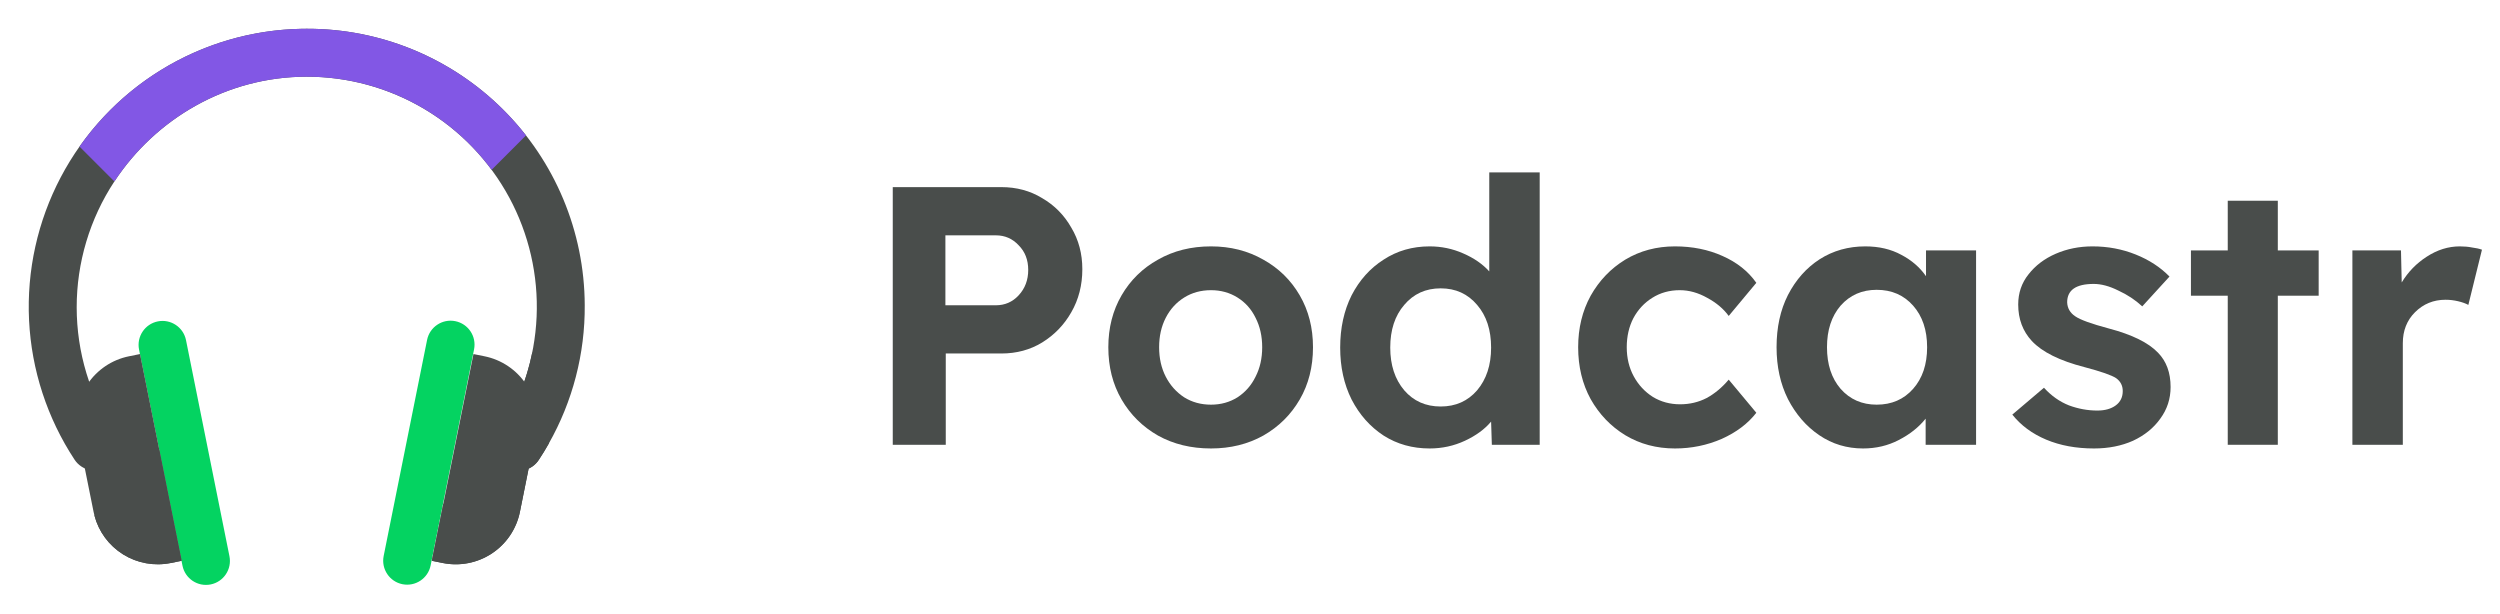
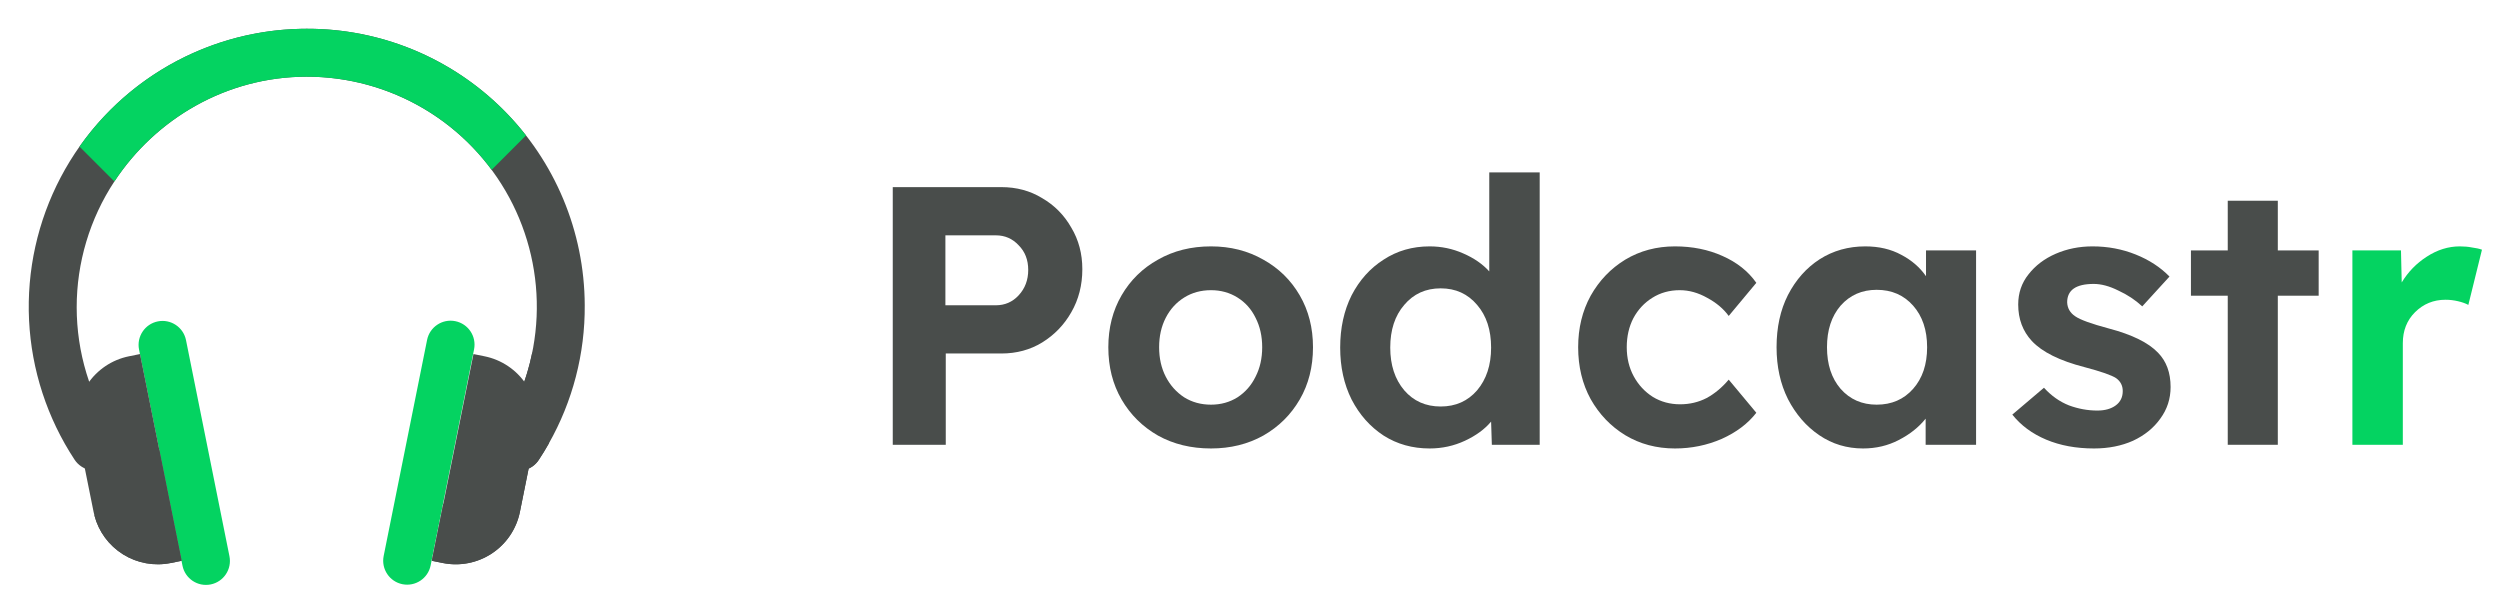
<svg xmlns="http://www.w3.org/2000/svg" width="163" height="40" viewBox="0 0 163 40" fill="none">
  <path d="M58.208 29V12.2H65.288C66.28 12.2 67.168 12.44 67.952 12.92C68.752 13.384 69.384 14.024 69.848 14.84C70.328 15.64 70.568 16.544 70.568 17.552C70.568 18.592 70.328 19.528 69.848 20.36C69.384 21.176 68.752 21.832 67.952 22.328C67.168 22.808 66.28 23.048 65.288 23.048H61.664V29H58.208ZM61.64 19.904H64.928C65.52 19.904 66.016 19.688 66.416 19.256C66.832 18.808 67.04 18.256 67.04 17.6C67.04 16.944 66.832 16.408 66.416 15.992C66.016 15.56 65.52 15.344 64.928 15.344H61.64V19.904Z" fill="#494D4B" />
  <path d="M78.959 29.24C77.663 29.24 76.511 28.96 75.503 28.4C74.495 27.824 73.703 27.04 73.127 26.048C72.551 25.056 72.263 23.92 72.263 22.64C72.263 21.376 72.551 20.248 73.127 19.256C73.703 18.264 74.495 17.488 75.503 16.928C76.511 16.352 77.663 16.064 78.959 16.064C80.223 16.064 81.359 16.352 82.367 16.928C83.375 17.488 84.167 18.264 84.743 19.256C85.319 20.248 85.607 21.376 85.607 22.64C85.607 23.92 85.319 25.056 84.743 26.048C84.167 27.04 83.375 27.824 82.367 28.4C81.359 28.96 80.223 29.24 78.959 29.24ZM78.959 26.384C79.599 26.384 80.175 26.224 80.687 25.904C81.199 25.568 81.591 25.12 81.863 24.56C82.151 24 82.295 23.36 82.295 22.64C82.295 21.92 82.151 21.28 81.863 20.72C81.591 20.16 81.199 19.72 80.687 19.4C80.175 19.08 79.599 18.92 78.959 18.92C78.303 18.92 77.719 19.08 77.207 19.4C76.695 19.72 76.295 20.16 76.007 20.72C75.719 21.28 75.575 21.92 75.575 22.64C75.575 23.36 75.719 24 76.007 24.56C76.295 25.12 76.695 25.568 77.207 25.904C77.719 26.224 78.303 26.384 78.959 26.384Z" fill="#494D4B" />
  <path d="M93.212 29.24C92.092 29.24 91.092 28.96 90.212 28.4C89.332 27.824 88.636 27.04 88.124 26.048C87.628 25.056 87.38 23.928 87.38 22.664C87.38 21.384 87.628 20.248 88.124 19.256C88.636 18.264 89.332 17.488 90.212 16.928C91.092 16.352 92.092 16.064 93.212 16.064C93.98 16.064 94.708 16.216 95.396 16.52C96.1 16.824 96.668 17.216 97.1 17.696V11.24H100.388V29H97.268L97.22 27.488C96.804 27.984 96.236 28.4 95.516 28.736C94.796 29.072 94.028 29.24 93.212 29.24ZM93.932 26.504C94.908 26.504 95.7 26.152 96.308 25.448C96.916 24.728 97.22 23.8 97.22 22.664C97.22 21.512 96.916 20.584 96.308 19.88C95.7 19.16 94.908 18.8 93.932 18.8C92.956 18.8 92.164 19.16 91.556 19.88C90.948 20.584 90.644 21.512 90.644 22.664C90.644 23.8 90.948 24.728 91.556 25.448C92.164 26.152 92.956 26.504 93.932 26.504Z" fill="#494D4B" />
  <path d="M109.208 29.24C108.008 29.24 106.928 28.952 105.968 28.376C105.024 27.8 104.272 27.016 103.712 26.024C103.168 25.032 102.896 23.904 102.896 22.64C102.896 21.392 103.168 20.272 103.712 19.28C104.272 18.288 105.024 17.504 105.968 16.928C106.928 16.352 108.008 16.064 109.208 16.064C110.344 16.064 111.376 16.272 112.304 16.688C113.248 17.104 113.984 17.688 114.512 18.44L112.712 20.6C112.376 20.136 111.912 19.744 111.32 19.424C110.728 19.088 110.128 18.92 109.52 18.92C108.848 18.92 108.248 19.088 107.72 19.424C107.208 19.744 106.8 20.184 106.496 20.744C106.208 21.304 106.064 21.936 106.064 22.64C106.064 23.344 106.216 23.976 106.52 24.536C106.824 25.096 107.24 25.544 107.768 25.88C108.296 26.2 108.888 26.36 109.544 26.36C110.168 26.36 110.744 26.224 111.272 25.952C111.8 25.664 112.28 25.264 112.712 24.752L114.512 26.912C113.968 27.616 113.216 28.184 112.256 28.616C111.296 29.032 110.28 29.24 109.208 29.24Z" fill="#494D4B" />
  <path d="M121.472 29.24C120.416 29.24 119.464 28.952 118.616 28.376C117.768 27.8 117.088 27.016 116.576 26.024C116.08 25.032 115.832 23.904 115.832 22.64C115.832 21.344 116.08 20.208 116.576 19.232C117.088 18.24 117.776 17.464 118.64 16.904C119.52 16.344 120.512 16.064 121.616 16.064C122.512 16.064 123.296 16.248 123.968 16.616C124.64 16.968 125.176 17.432 125.576 18.008V16.328H128.84V29H125.552V27.296C125.104 27.856 124.52 28.32 123.8 28.688C123.096 29.056 122.32 29.24 121.472 29.24ZM122.36 26.384C123.336 26.384 124.128 26.04 124.736 25.352C125.344 24.664 125.648 23.76 125.648 22.64C125.648 21.52 125.344 20.616 124.736 19.928C124.128 19.24 123.336 18.896 122.36 18.896C121.4 18.896 120.616 19.24 120.008 19.928C119.416 20.616 119.12 21.52 119.12 22.64C119.12 23.76 119.416 24.664 120.008 25.352C120.616 26.04 121.4 26.384 122.36 26.384Z" fill="#494D4B" />
  <path d="M136.531 29.24C135.363 29.24 134.323 29.048 133.411 28.664C132.499 28.28 131.763 27.736 131.203 27.032L133.267 25.28C133.747 25.808 134.291 26.192 134.899 26.432C135.507 26.656 136.123 26.768 136.747 26.768C137.243 26.768 137.643 26.656 137.947 26.432C138.251 26.208 138.403 25.896 138.403 25.496C138.403 25.144 138.259 24.864 137.971 24.656C137.683 24.464 136.995 24.224 135.907 23.936C134.291 23.52 133.147 22.952 132.475 22.232C131.883 21.592 131.587 20.8 131.587 19.856C131.587 19.104 131.811 18.448 132.259 17.888C132.707 17.312 133.299 16.864 134.035 16.544C134.771 16.224 135.571 16.064 136.435 16.064C137.427 16.064 138.363 16.24 139.243 16.592C140.123 16.944 140.859 17.424 141.451 18.032L139.675 19.976C139.227 19.56 138.707 19.216 138.115 18.944C137.539 18.656 137.003 18.512 136.507 18.512C135.355 18.512 134.779 18.912 134.779 19.712C134.795 20.096 134.971 20.4 135.307 20.624C135.627 20.848 136.355 21.112 137.491 21.416C139.011 21.816 140.083 22.344 140.707 23C141.251 23.56 141.523 24.304 141.523 25.232C141.523 26 141.299 26.688 140.851 27.296C140.419 27.904 139.827 28.384 139.075 28.736C138.323 29.072 137.475 29.24 136.531 29.24Z" fill="#494D4B" />
  <path d="M145.249 29V19.28H142.849V16.328H145.249V13.088H148.513V16.328H151.177V19.28H148.513V29H145.249Z" fill="#494D4B" />
-   <path d="M153.376 29V16.328H156.544L156.592 18.416C157.008 17.728 157.552 17.168 158.224 16.736C158.912 16.288 159.632 16.064 160.384 16.064C160.672 16.064 160.936 16.088 161.176 16.136C161.432 16.168 161.648 16.216 161.824 16.28L160.936 19.88C160.76 19.784 160.536 19.704 160.264 19.64C159.992 19.576 159.72 19.544 159.448 19.544C158.664 19.544 158 19.816 157.456 20.36C156.928 20.888 156.664 21.56 156.664 22.376V29H153.376Z" fill="#494D4B" />
+   <path d="M153.376 29V16.328H156.544L156.592 18.416C157.008 17.728 157.552 17.168 158.224 16.736C158.912 16.288 159.632 16.064 160.384 16.064C160.672 16.064 160.936 16.088 161.176 16.136C161.432 16.168 161.648 16.216 161.824 16.28L160.936 19.88C160.76 19.784 160.536 19.704 160.264 19.64C159.992 19.576 159.72 19.544 159.448 19.544C158.664 19.544 158 19.816 157.456 20.36C156.928 20.888 156.664 21.56 156.664 22.376V29H153.376Z" fill="#04D361" />
  <path d="M38.125 19.888C38.149 23.054 37.34 26.171 35.777 28.926C35.575 29.284 35.361 29.634 35.134 29.976C35.023 30.15 34.877 30.3 34.707 30.417C34.537 30.535 34.345 30.617 34.142 30.66C33.94 30.702 33.731 30.704 33.528 30.666C33.325 30.627 33.132 30.548 32.959 30.434C32.786 30.32 32.638 30.173 32.523 30.001C32.408 29.83 32.328 29.637 32.288 29.434C32.247 29.231 32.248 29.022 32.289 28.82C32.33 28.617 32.411 28.424 32.527 28.253C34.019 25.99 34.868 23.364 34.987 20.656C35.105 17.948 34.488 15.259 33.2 12.874C31.912 10.489 30.002 8.497 27.673 7.111C25.344 5.724 22.683 4.995 19.972 5C14.762 5.01 10.142 7.745 7.457 11.832C5.852 14.27 4.998 17.126 5 20.045C5.003 22.964 5.863 25.818 7.473 28.253C7.701 28.599 7.782 29.022 7.699 29.427C7.616 29.834 7.375 30.19 7.029 30.418C6.683 30.646 6.261 30.728 5.855 30.645C5.449 30.561 5.092 30.32 4.864 29.974C3.079 27.265 2.054 24.127 1.895 20.887C1.737 17.647 2.451 14.424 3.962 11.553C5.474 8.683 7.729 6.271 10.491 4.569C13.253 2.868 16.421 1.938 19.664 1.878C19.778 1.876 19.891 1.875 20.005 1.875C24.795 1.865 29.393 3.756 32.791 7.133C36.188 10.511 38.106 15.098 38.125 19.888Z" fill="#494D4B" />
  <path d="M9.066 22.794L11.898 36.882C12.068 37.728 12.891 38.275 13.737 38.105C14.582 37.935 15.13 37.112 14.96 36.266L12.128 22.179C11.958 21.333 11.135 20.785 10.289 20.955C9.444 21.125 8.896 21.949 9.066 22.794Z" fill="#04D361" />
  <path d="M11.844 36.564L11.126 36.709C10.059 36.923 8.95 36.722 8.027 36.147C7.103 35.572 6.434 34.665 6.157 33.612C6.136 33.531 6.116 33.45 6.1 33.367L5.071 28.256C4.848 27.146 5.075 25.993 5.701 25.051C6.328 24.108 7.303 23.453 8.413 23.229L9.13 23.084L10.39 29.341L11.844 36.564Z" fill="#494D4B" />
  <path d="M11.844 36.564L11.126 36.709C10.059 36.923 8.95 36.722 8.027 36.147C7.103 35.572 6.434 34.665 6.157 33.612C7.674 32.298 9.09 30.87 10.39 29.341L11.844 36.564Z" fill="#494D4B" />
  <path d="M36.148 27.087L35.777 28.926C35.575 29.284 35.361 29.634 35.134 29.976C35.023 30.15 34.877 30.3 34.707 30.417C34.537 30.534 34.345 30.617 34.142 30.659C33.94 30.702 33.731 30.704 33.528 30.665C33.325 30.627 33.132 30.548 32.959 30.434C32.786 30.32 32.638 30.173 32.523 30.001C32.408 29.829 32.328 29.637 32.288 29.434C32.247 29.231 32.248 29.022 32.289 28.819C32.33 28.617 32.411 28.424 32.527 28.253C33.587 26.65 34.326 24.858 34.705 22.974C35.293 23.467 35.737 24.109 35.991 24.833C36.245 25.557 36.299 26.335 36.148 27.087Z" fill="#494D4B" />
-   <path d="M34.295 8.83L32.054 11.071C30.657 9.182 28.836 7.649 26.737 6.594C24.638 5.54 22.321 4.993 19.972 5C14.762 5.01 10.142 7.745 7.457 11.832L5.184 9.559C6.823 7.229 8.988 5.32 11.505 3.985C14.021 2.651 16.816 1.929 19.664 1.878C19.778 1.876 19.891 1.875 20.005 1.875C22.759 1.869 25.479 2.492 27.955 3.698C30.432 4.903 32.601 6.658 34.295 8.83Z" fill="#8257E5" />
+   <path d="M34.295 8.83L32.054 11.071C30.657 9.182 28.836 7.649 26.737 6.594C24.638 5.54 22.321 4.993 19.972 5C14.762 5.01 10.142 7.745 7.457 11.832L5.184 9.559C6.823 7.229 8.988 5.32 11.505 3.985C14.021 2.651 16.816 1.929 19.664 1.878C19.778 1.876 19.891 1.875 20.005 1.875C22.759 1.869 25.479 2.492 27.955 3.698C30.432 4.903 32.601 6.658 34.295 8.83Z" fill="#04D361" />
  <path d="M27.846 22.163L25.015 36.251C24.845 37.097 25.392 37.92 26.238 38.09C27.084 38.26 27.907 37.712 28.077 36.867L30.909 22.779C31.079 21.933 30.531 21.11 29.685 20.94C28.84 20.77 28.016 21.318 27.846 22.163Z" fill="#04D361" />
  <path d="M34.929 28.256L33.9 33.367C33.677 34.477 33.022 35.452 32.079 36.079C31.137 36.705 29.984 36.932 28.874 36.709L28.156 36.564L28.9 32.871L30.869 23.084L31.587 23.229C32.697 23.453 33.672 24.108 34.299 25.05C34.386 25.18 34.465 25.314 34.536 25.453C34.982 26.315 35.12 27.304 34.929 28.256Z" fill="#494D4B" />
  <path d="M34.929 28.256L33.9 33.367C33.677 34.477 33.022 35.452 32.079 36.079C31.137 36.705 29.984 36.932 28.874 36.709L28.156 36.564L28.9 32.871C31.04 30.609 32.93 28.122 34.536 25.453C34.982 26.315 35.12 27.304 34.929 28.256Z" fill="#494D4B" />
</svg>
